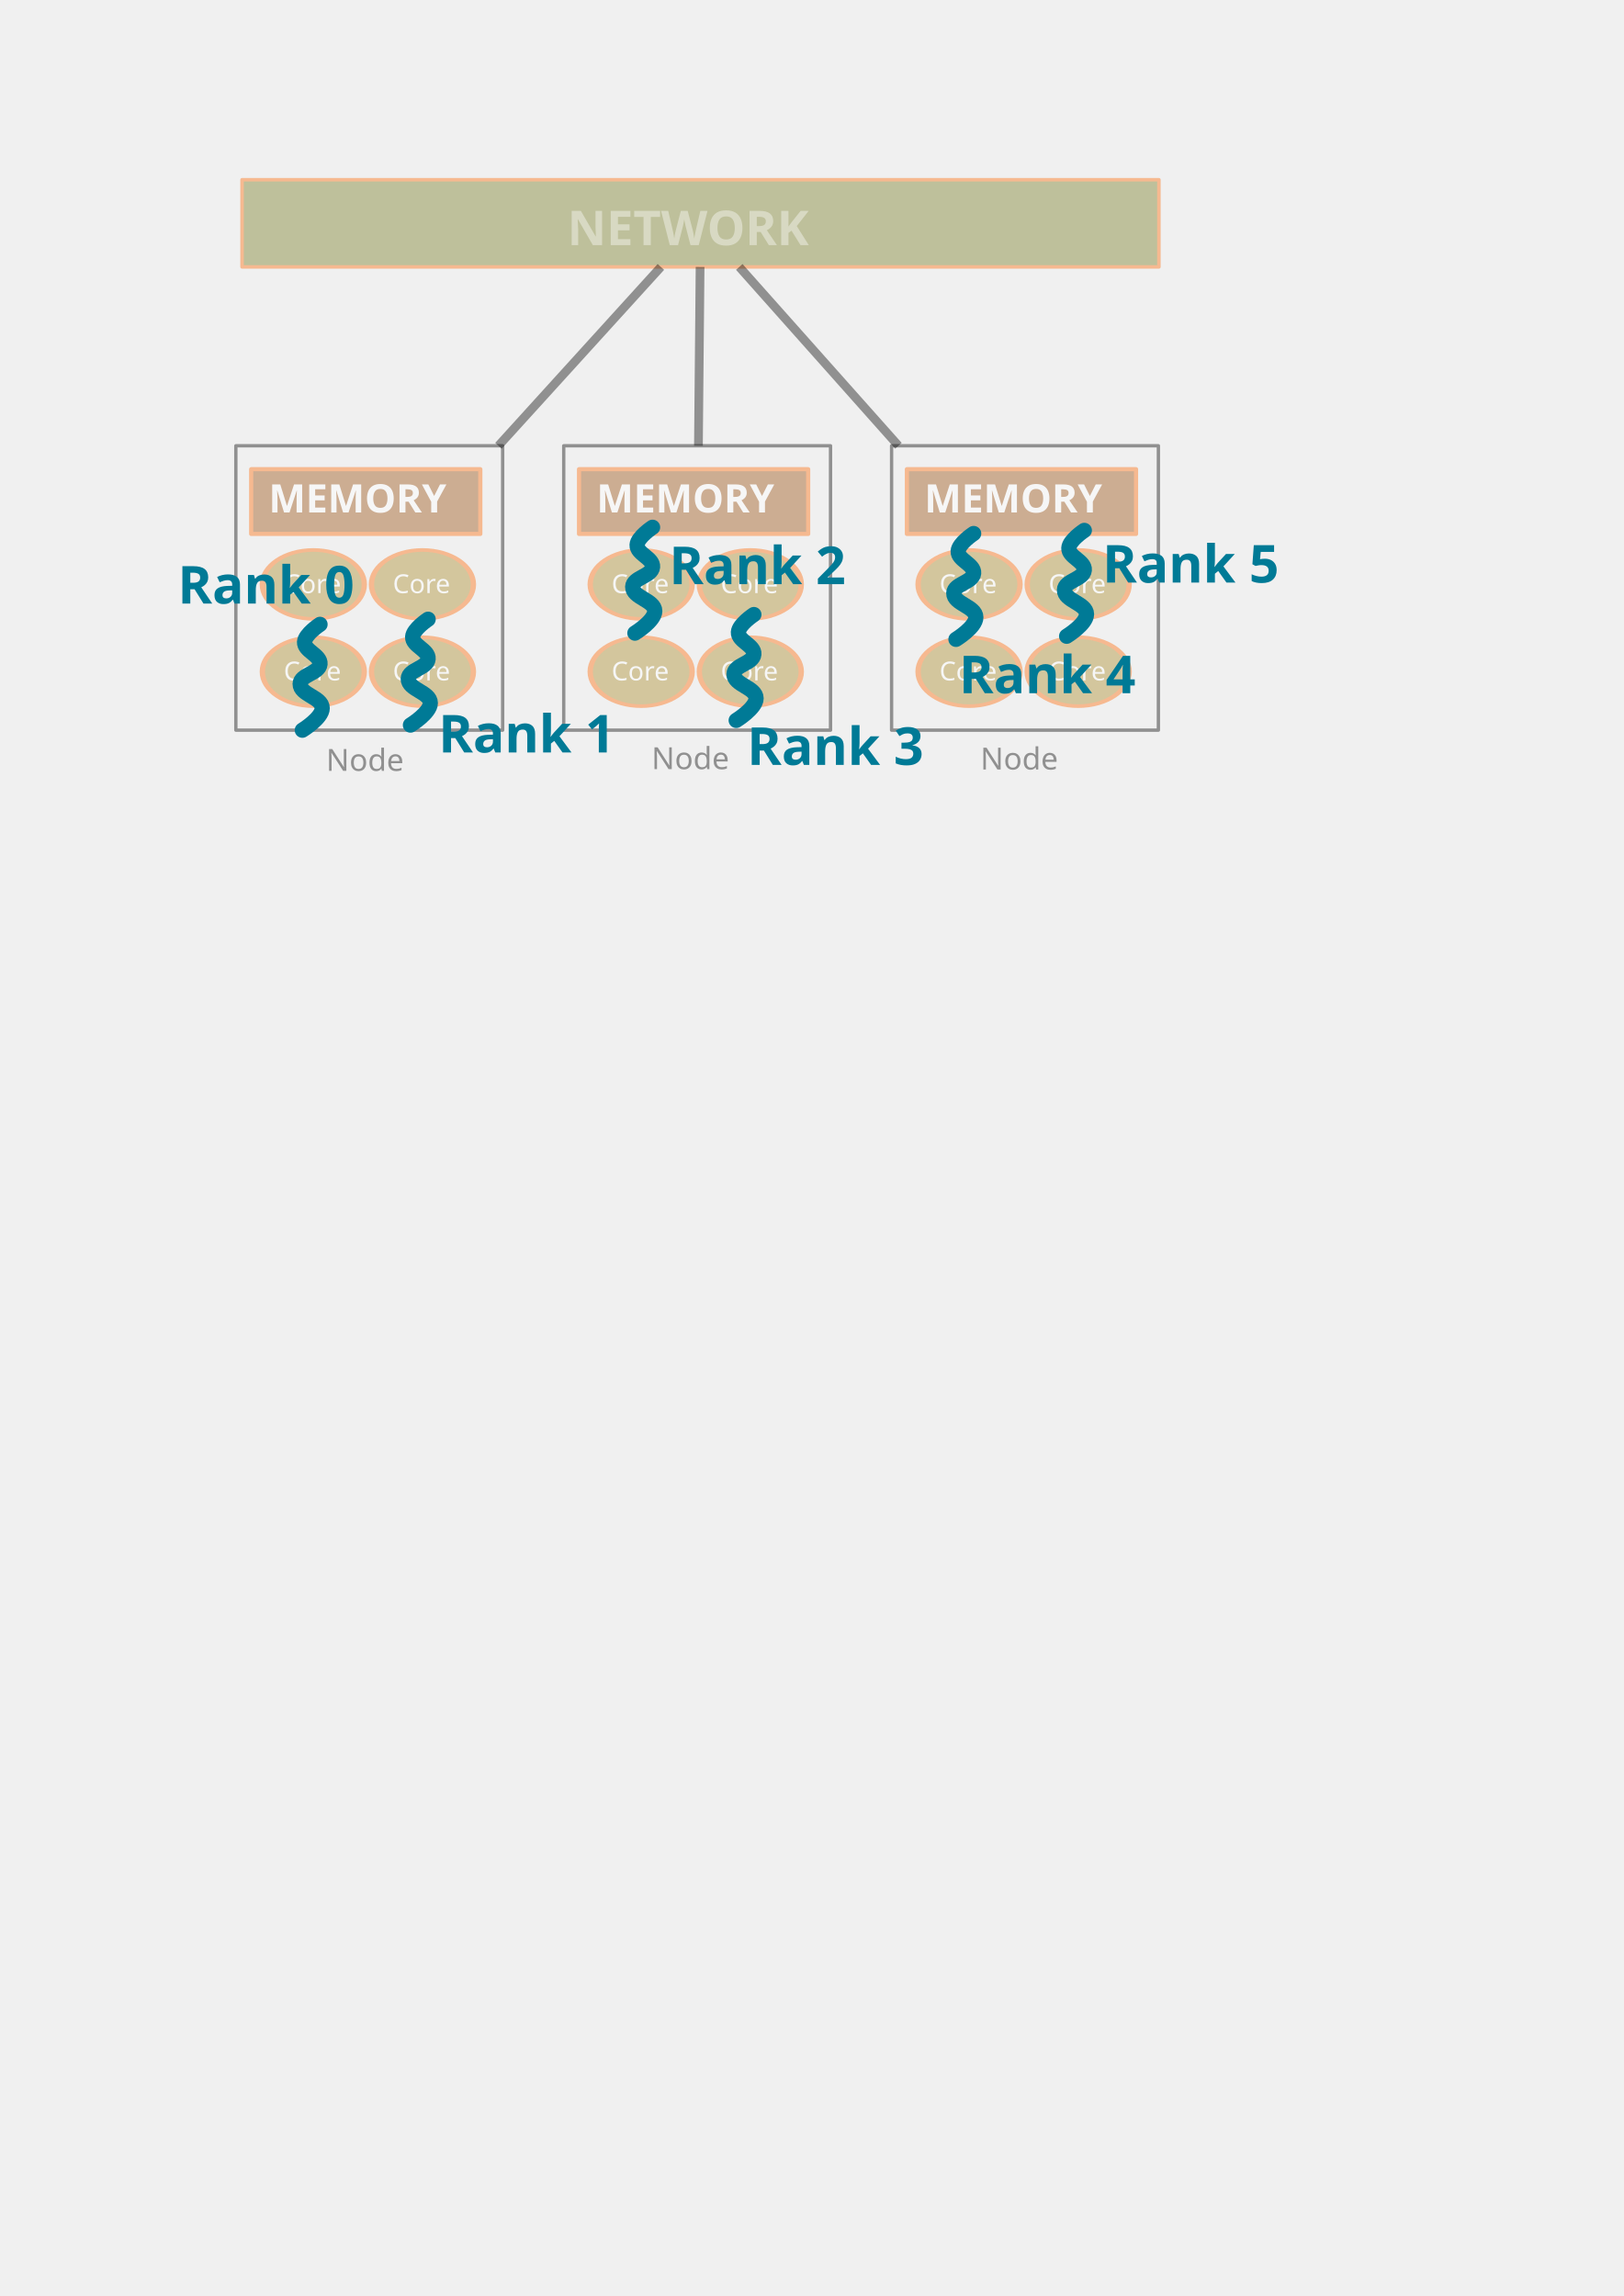
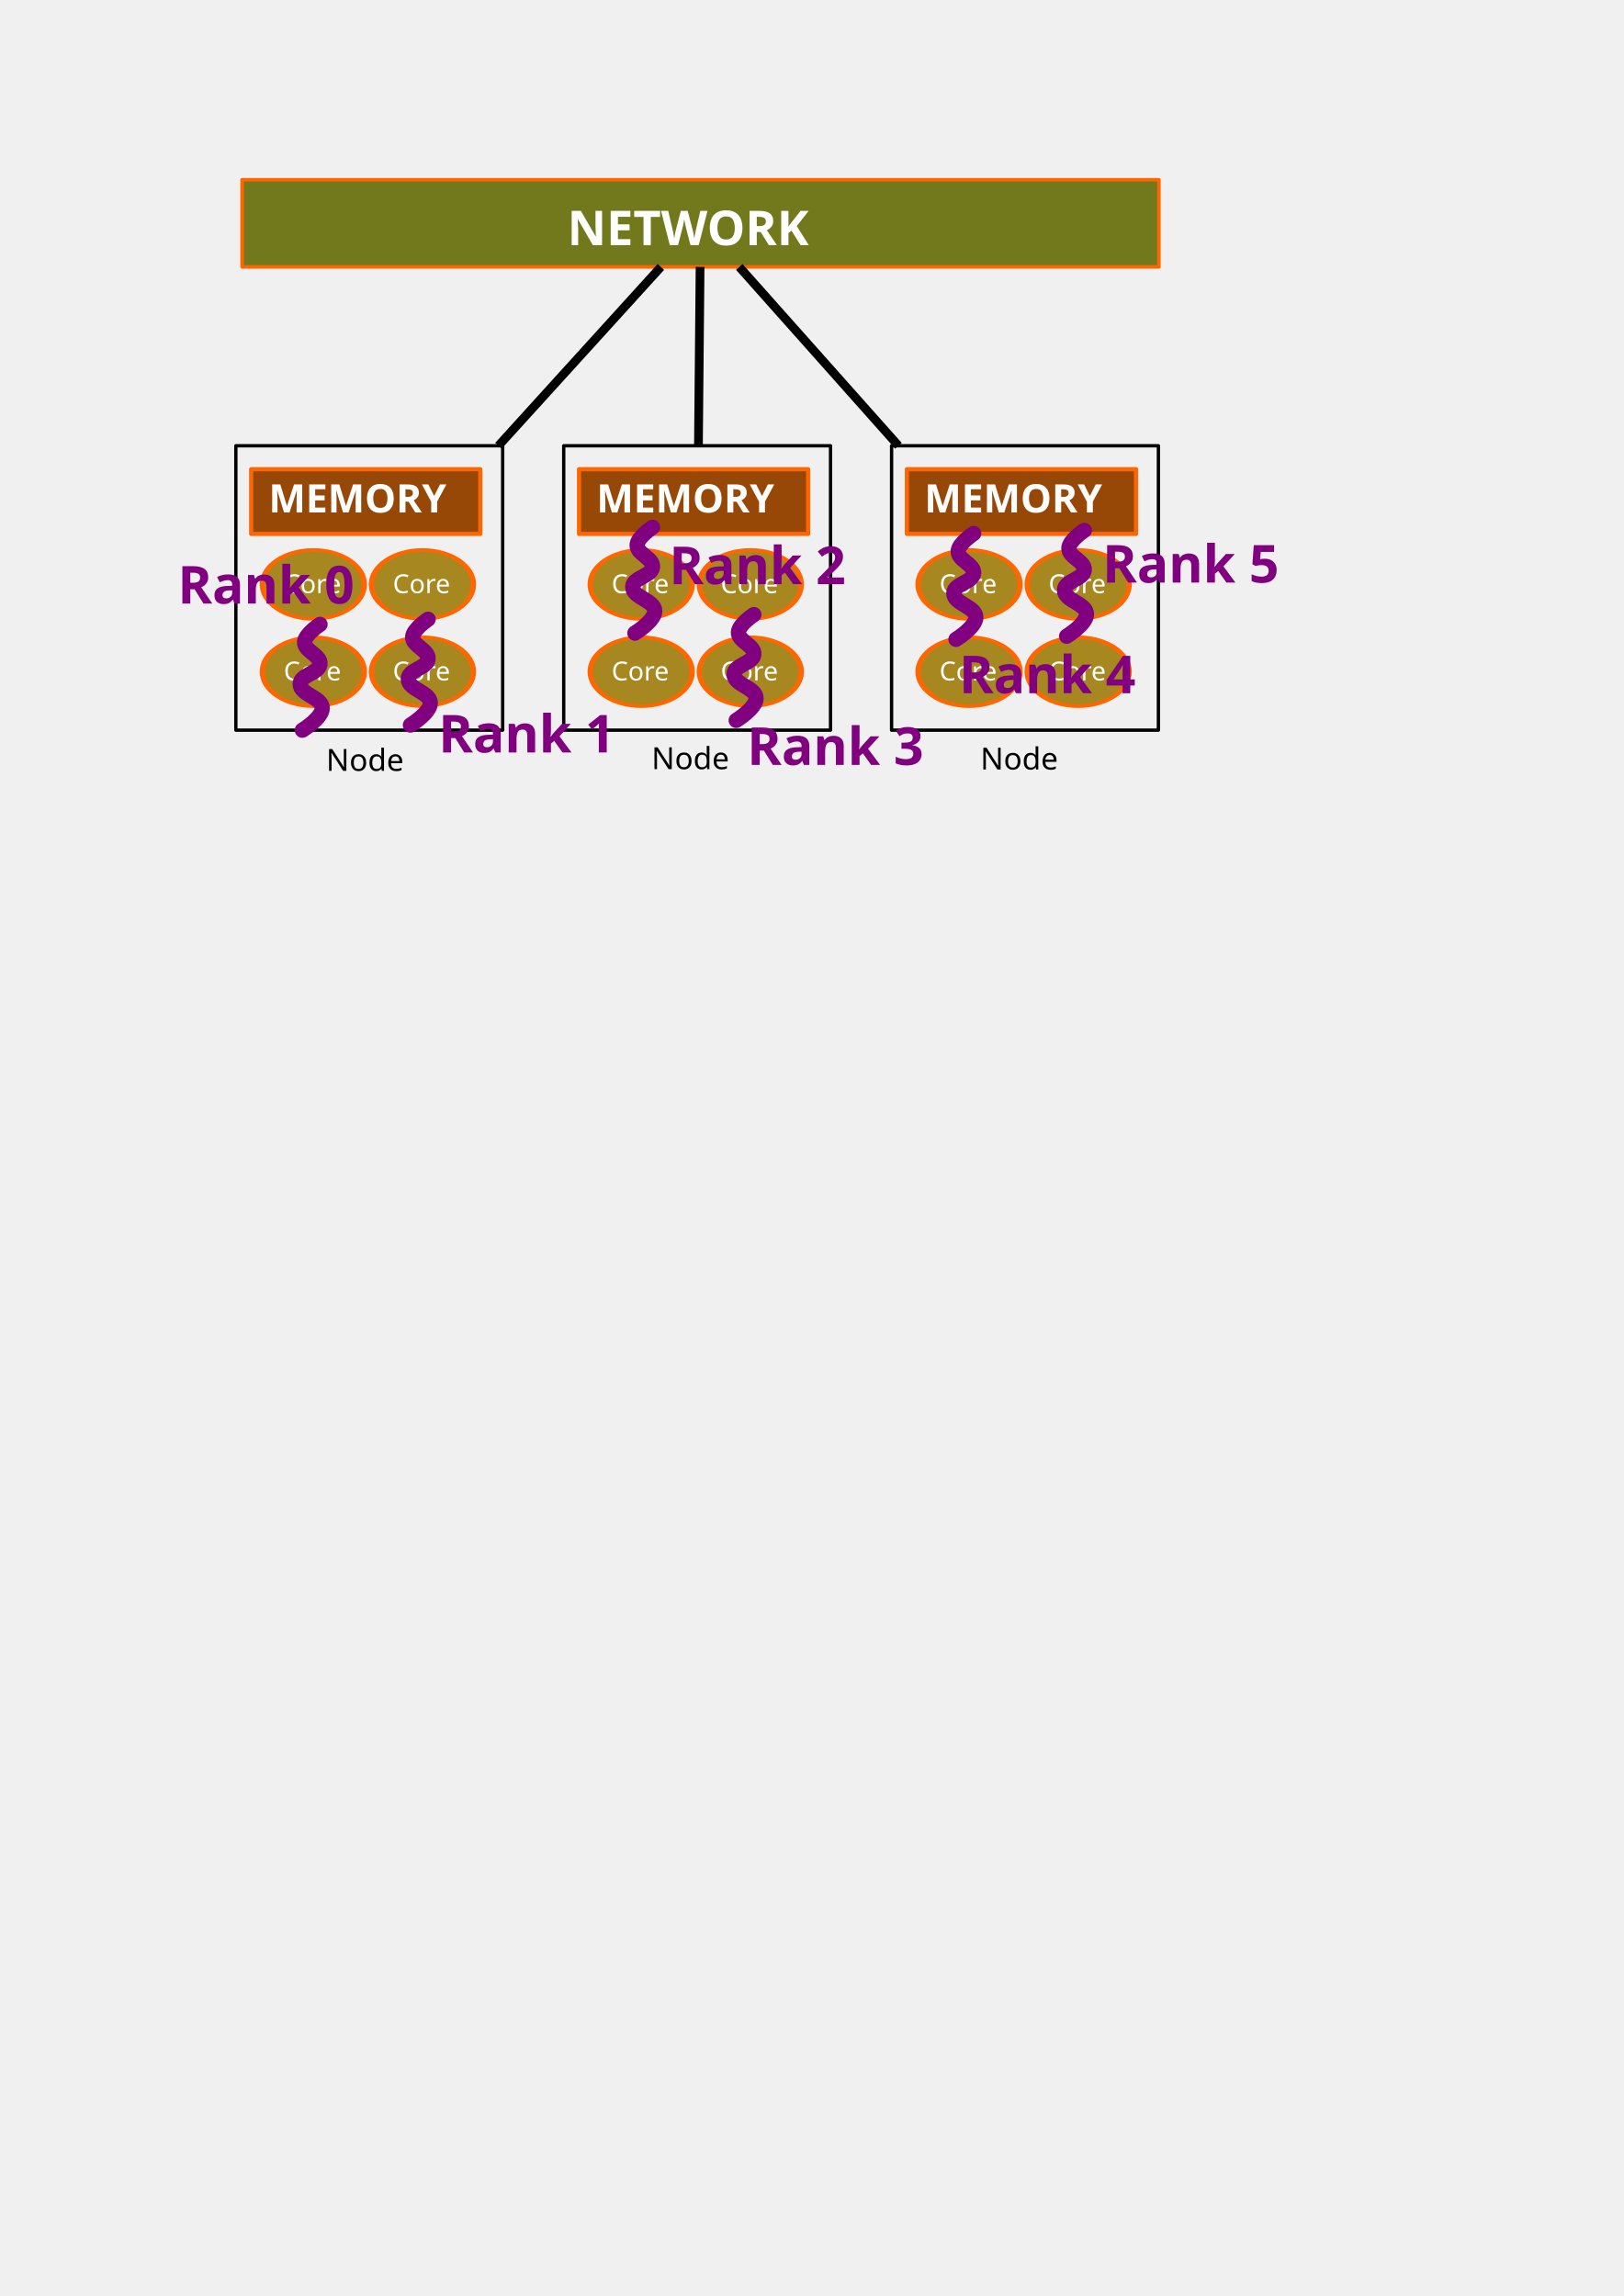
<svg xmlns="http://www.w3.org/2000/svg" width="744.094" height="1052.362" id="svg2" version="1.1">
  <defs id="defs4" />
  <g id="layer1">
-     <rect style="fill:#72791c;fill-opacity:1;fill-rule:evenodd;stroke:#ff6600;stroke-width:1.608;stroke-linecap:round;stroke-linejoin:round;stroke-miterlimit:4;stroke-opacity:1;stroke-dasharray:none;stroke-dashoffset:0;opacity:0.4" id="rect2987" width="420.165" height="39.962" x="110.928" y="82.381" />
-     <text xml:space="preserve" style="font-size:22px;font-style:normal;font-weight:bold;line-height:125%;letter-spacing:0px;word-spacing:0px;fill:#ffffff;fill-opacity:1;stroke:none;font-family:Sans;-inkscape-font-specification:Sans Bold;opacity:0.4" x="260" y="112.362" id="text2989">
+     <rect style="fill:#72791c;fill-opacity:1;fill-rule:evenodd;stroke:#ff6600;stroke-width:1.608;stroke-linecap:round;stroke-linejoin:round;stroke-miterlimit:4;stroke-opacity:1;stroke-dasharray:none;stroke-dashoffset:0;opacity:1" id="rect2987" width="420.165" height="39.962" x="110.928" y="82.381" />
+     <text xml:space="preserve" style="font-size:22px;font-style:normal;font-weight:bold;line-height:125%;letter-spacing:0px;word-spacing:0px;fill:#ffffff;fill-opacity:1;stroke:none;font-family:Sans;-inkscape-font-specification:Sans Bold;opacity:1" x="260" y="112.362" id="text2989">
      <tspan id="tspan2991" x="260" y="112.362">NETWORK</tspan>
    </text>
-     <g id="g3953" transform="translate(0,-0.5050659)" style="opacity:0.4">
+     <g id="g3953" transform="translate(0,-0.5050659)" style="opacity:1">
      <rect y="215.564" x="115.1" height="29.658" width="105.013" id="rect2993" style="fill:#974806;fill-opacity:1;fill-rule:evenodd;stroke:#ff6600;stroke-width:1.912;stroke-linecap:round;stroke-linejoin:round;stroke-miterlimit:4;stroke-opacity:1;stroke-dasharray:none;stroke-dashoffset:0" />
      <text id="text2995" y="235.393" x="123.112" style="font-size:18px;font-style:normal;font-weight:bold;line-height:125%;letter-spacing:0px;word-spacing:0px;fill:#ffffff;fill-opacity:1;stroke:none;font-family:Sans;-inkscape-font-specification:Sans Bold" xml:space="preserve">
        <tspan y="235.393" x="123.112" id="tspan2997">MEMORY</tspan>
      </text>
      <g transform="translate(0,-40)" id="g3005">
        <path style="fill:#a78720;fill-opacity:1;fill-rule:evenodd;stroke:#ff6600;stroke-width:1.57;stroke-linecap:round;stroke-linejoin:round;stroke-miterlimit:4;stroke-opacity:1;stroke-dasharray:none;stroke-dashoffset:0" id="path2999" d="m 150,307.362 c 0,8.284 -6.716,15 -15,15 -8.284,0 -15,-6.716 -15,-15 0,-8.284 6.716,-15 15,-15 8.284,0 15,6.716 15,15 z" transform="matrix(1.557738,0,0,1.052662,-66.70839,-15.17619)" />
        <text xml:space="preserve" style="font-size:12px;font-style:normal;font-weight:normal;line-height:125%;letter-spacing:0px;word-spacing:0px;fill:#ffffff;fill-opacity:1;stroke:none;font-family:Sans" x="130" y="312.362" id="text3001">
          <tspan id="tspan3003" x="130" y="312.362">Core</tspan>
        </text>
      </g>
      <g transform="translate(50,-40)" id="g3005-2">
        <path style="fill:#a78720;fill-opacity:1;fill-rule:evenodd;stroke:#ff6600;stroke-width:1.57;stroke-linecap:round;stroke-linejoin:round;stroke-miterlimit:4;stroke-opacity:1;stroke-dasharray:none;stroke-dashoffset:0" id="path2999-6" d="m 150,307.362 c 0,8.284 -6.716,15 -15,15 -8.284,0 -15,-6.716 -15,-15 0,-8.284 6.716,-15 15,-15 8.284,0 15,6.716 15,15 z" transform="matrix(1.557738,0,0,1.052662,-66.70839,-15.17619)" />
        <text xml:space="preserve" style="font-size:12px;font-style:normal;font-weight:normal;line-height:125%;letter-spacing:0px;word-spacing:0px;fill:#ffffff;fill-opacity:1;stroke:none;font-family:Sans" x="130" y="312.362" id="text3001-8">
          <tspan id="tspan3003-0" x="130" y="312.362">Core</tspan>
        </text>
      </g>
      <g id="g3005-1">
        <path style="fill:#a78720;fill-opacity:1;fill-rule:evenodd;stroke:#ff6600;stroke-width:1.57;stroke-linecap:round;stroke-linejoin:round;stroke-miterlimit:4;stroke-opacity:1;stroke-dasharray:none;stroke-dashoffset:0" id="path2999-8" d="m 150,307.362 c 0,8.284 -6.716,15 -15,15 -8.284,0 -15,-6.716 -15,-15 0,-8.284 6.716,-15 15,-15 8.284,0 15,6.716 15,15 z" transform="matrix(1.557738,0,0,1.052662,-66.70839,-15.17619)" />
        <text xml:space="preserve" style="font-size:12px;font-style:normal;font-weight:normal;line-height:125%;letter-spacing:0px;word-spacing:0px;fill:#ffffff;fill-opacity:1;stroke:none;font-family:Sans" x="130" y="312.362" id="text3001-2">
          <tspan id="tspan3003-03" x="130" y="312.362">Core</tspan>
        </text>
      </g>
      <g transform="translate(50,0)" id="g3005-3">
        <path style="fill:#a78720;fill-opacity:1;fill-rule:evenodd;stroke:#ff6600;stroke-width:1.57;stroke-linecap:round;stroke-linejoin:round;stroke-miterlimit:4;stroke-opacity:1;stroke-dasharray:none;stroke-dashoffset:0" id="path2999-5" d="m 150,307.362 c 0,8.284 -6.716,15 -15,15 -8.284,0 -15,-6.716 -15,-15 0,-8.284 6.716,-15 15,-15 8.284,0 15,6.716 15,15 z" transform="matrix(1.557738,0,0,1.052662,-66.70839,-15.17619)" />
        <text xml:space="preserve" style="font-size:12px;font-style:normal;font-weight:normal;line-height:125%;letter-spacing:0px;word-spacing:0px;fill:#ffffff;fill-opacity:1;stroke:none;font-family:Sans" x="130" y="312.362" id="text3001-7">
          <tspan id="tspan3003-3" x="130" y="312.362">Core</tspan>
        </text>
      </g>
      <rect y="204.824" x="108.086" height="130.35" width="122.269" id="rect3063" style="fill:none;stroke:#000000;stroke-width:1.53;stroke-linecap:round;stroke-linejoin:round;stroke-miterlimit:4;stroke-opacity:1;stroke-dasharray:none;stroke-dashoffset:0" />
    </g>
-     <g id="g3975" transform="translate(-1.757629,0)" style="opacity:0.4">
+     <g id="g3975" transform="translate(-1.757629,0)" style="opacity:1">
      <rect y="215.059" x="267.108" height="29.658" width="105.013" id="rect2993-2" style="fill:#974806;fill-opacity:1;fill-rule:evenodd;stroke:#ff6600;stroke-width:1.912;stroke-linecap:round;stroke-linejoin:round;stroke-miterlimit:4;stroke-opacity:1;stroke-dasharray:none;stroke-dashoffset:0" />
      <text id="text2995-7" y="234.888" x="275.119" style="font-size:18px;font-style:normal;font-weight:bold;line-height:125%;letter-spacing:0px;word-spacing:0px;fill:#ffffff;fill-opacity:1;stroke:none;font-family:Sans;-inkscape-font-specification:Sans Bold" xml:space="preserve">
        <tspan y="234.888" x="275.119" id="tspan2997-1">MEMORY</tspan>
      </text>
      <g transform="translate(152.0077,-40.50508)" id="g3005-18">
        <path style="fill:#a78720;fill-opacity:1;fill-rule:evenodd;stroke:#ff6600;stroke-width:1.57;stroke-linecap:round;stroke-linejoin:round;stroke-miterlimit:4;stroke-opacity:1;stroke-dasharray:none;stroke-dashoffset:0" id="path2999-3" d="m 150,307.362 c 0,8.284 -6.716,15 -15,15 -8.284,0 -15,-6.716 -15,-15 0,-8.284 6.716,-15 15,-15 8.284,0 15,6.716 15,15 z" transform="matrix(1.557738,0,0,1.052662,-66.70839,-15.17619)" />
        <text xml:space="preserve" style="font-size:12px;font-style:normal;font-weight:normal;line-height:125%;letter-spacing:0px;word-spacing:0px;fill:#ffffff;fill-opacity:1;stroke:none;font-family:Sans" x="130" y="312.362" id="text3001-6">
          <tspan id="tspan3003-1" x="130" y="312.362">Core</tspan>
        </text>
      </g>
      <g transform="translate(202.0077,-40.50508)" id="g3005-2-3">
        <path style="fill:#a78720;fill-opacity:1;fill-rule:evenodd;stroke:#ff6600;stroke-width:1.57;stroke-linecap:round;stroke-linejoin:round;stroke-miterlimit:4;stroke-opacity:1;stroke-dasharray:none;stroke-dashoffset:0" id="path2999-6-2" d="m 150,307.362 c 0,8.284 -6.716,15 -15,15 -8.284,0 -15,-6.716 -15,-15 0,-8.284 6.716,-15 15,-15 8.284,0 15,6.716 15,15 z" transform="matrix(1.557738,0,0,1.052662,-66.70839,-15.17619)" />
        <text xml:space="preserve" style="font-size:12px;font-style:normal;font-weight:normal;line-height:125%;letter-spacing:0px;word-spacing:0px;fill:#ffffff;fill-opacity:1;stroke:none;font-family:Sans" x="130" y="312.362" id="text3001-8-0">
          <tspan id="tspan3003-0-9" x="130" y="312.362">Core</tspan>
        </text>
      </g>
      <g id="g3005-1-0" transform="translate(152.0077,-0.5050803)">
        <path style="fill:#a78720;fill-opacity:1;fill-rule:evenodd;stroke:#ff6600;stroke-width:1.57;stroke-linecap:round;stroke-linejoin:round;stroke-miterlimit:4;stroke-opacity:1;stroke-dasharray:none;stroke-dashoffset:0" id="path2999-8-0" d="m 150,307.362 c 0,8.284 -6.716,15 -15,15 -8.284,0 -15,-6.716 -15,-15 0,-8.284 6.716,-15 15,-15 8.284,0 15,6.716 15,15 z" transform="matrix(1.557738,0,0,1.052662,-66.70839,-15.17619)" />
        <text xml:space="preserve" style="font-size:12px;font-style:normal;font-weight:normal;line-height:125%;letter-spacing:0px;word-spacing:0px;fill:#ffffff;fill-opacity:1;stroke:none;font-family:Sans" x="130" y="312.362" id="text3001-2-1">
          <tspan id="tspan3003-03-2" x="130" y="312.362">Core</tspan>
        </text>
      </g>
      <g transform="translate(202.0077,-0.5050803)" id="g3005-3-5">
        <path style="fill:#a78720;fill-opacity:1;fill-rule:evenodd;stroke:#ff6600;stroke-width:1.57;stroke-linecap:round;stroke-linejoin:round;stroke-miterlimit:4;stroke-opacity:1;stroke-dasharray:none;stroke-dashoffset:0" id="path2999-5-5" d="m 150,307.362 c 0,8.284 -6.716,15 -15,15 -8.284,0 -15,-6.716 -15,-15 0,-8.284 6.716,-15 15,-15 8.284,0 15,6.716 15,15 z" transform="matrix(1.557738,0,0,1.052662,-66.70839,-15.17619)" />
        <text xml:space="preserve" style="font-size:12px;font-style:normal;font-weight:normal;line-height:125%;letter-spacing:0px;word-spacing:0px;fill:#ffffff;fill-opacity:1;stroke:none;font-family:Sans" x="130" y="312.362" id="text3001-7-4">
          <tspan id="tspan3003-3-1" x="130" y="312.362">Core</tspan>
        </text>
      </g>
      <rect y="204.319" x="260.094" height="130.35" width="122.269" id="rect3063-5" style="fill:none;stroke:#000000;stroke-width:1.53;stroke-linecap:round;stroke-linejoin:round;stroke-miterlimit:4;stroke-opacity:1;stroke-dasharray:none;stroke-dashoffset:0" />
    </g>
-     <g id="g3997" transform="translate(0,-1.010132)" style="opacity:0.4">
+     <g id="g3997" transform="translate(0,-1.010132)" style="opacity:1">
      <rect y="216.069" x="415.6" height="29.658" width="105.013" id="rect2993-6" style="fill:#974806;fill-opacity:1;fill-rule:evenodd;stroke:#ff6600;stroke-width:1.912;stroke-linecap:round;stroke-linejoin:round;stroke-miterlimit:4;stroke-opacity:1;stroke-dasharray:none;stroke-dashoffset:0" />
      <text id="text2995-3" y="235.898" x="423.612" style="font-size:18px;font-style:normal;font-weight:bold;line-height:125%;letter-spacing:0px;word-spacing:0px;fill:#ffffff;fill-opacity:1;stroke:none;font-family:Sans;-inkscape-font-specification:Sans Bold" xml:space="preserve">
        <tspan y="235.898" x="423.612" id="tspan2997-4">MEMORY</tspan>
      </text>
      <g transform="translate(300.5001,-39.49493)" id="g3005-8">
        <path style="fill:#a78720;fill-opacity:1;fill-rule:evenodd;stroke:#ff6600;stroke-width:1.57;stroke-linecap:round;stroke-linejoin:round;stroke-miterlimit:4;stroke-opacity:1;stroke-dasharray:none;stroke-dashoffset:0" id="path2999-59" d="m 150,307.362 c 0,8.284 -6.716,15 -15,15 -8.284,0 -15,-6.716 -15,-15 0,-8.284 6.716,-15 15,-15 8.284,0 15,6.716 15,15 z" transform="matrix(1.557738,0,0,1.052662,-66.70839,-15.17619)" />
        <text xml:space="preserve" style="font-size:12px;font-style:normal;font-weight:normal;line-height:125%;letter-spacing:0px;word-spacing:0px;fill:#ffffff;fill-opacity:1;stroke:none;font-family:Sans" x="130" y="312.362" id="text3001-4">
          <tspan id="tspan3003-2" x="130" y="312.362">Core</tspan>
        </text>
      </g>
      <g transform="translate(350.5001,-39.49493)" id="g3005-2-7">
        <path style="fill:#a78720;fill-opacity:1;fill-rule:evenodd;stroke:#ff6600;stroke-width:1.57;stroke-linecap:round;stroke-linejoin:round;stroke-miterlimit:4;stroke-opacity:1;stroke-dasharray:none;stroke-dashoffset:0" id="path2999-6-7" d="m 150,307.362 c 0,8.284 -6.716,15 -15,15 -8.284,0 -15,-6.716 -15,-15 0,-8.284 6.716,-15 15,-15 8.284,0 15,6.716 15,15 z" transform="matrix(1.557738,0,0,1.052662,-66.70839,-15.17619)" />
        <text xml:space="preserve" style="font-size:12px;font-style:normal;font-weight:normal;line-height:125%;letter-spacing:0px;word-spacing:0px;fill:#ffffff;fill-opacity:1;stroke:none;font-family:Sans" x="130" y="312.362" id="text3001-8-4">
          <tspan id="tspan3003-0-6" x="130" y="312.362">Core</tspan>
        </text>
      </g>
      <g id="g3005-1-8" transform="translate(300.5001,0.5050749)">
        <path style="fill:#a78720;fill-opacity:1;fill-rule:evenodd;stroke:#ff6600;stroke-width:1.57;stroke-linecap:round;stroke-linejoin:round;stroke-miterlimit:4;stroke-opacity:1;stroke-dasharray:none;stroke-dashoffset:0" id="path2999-8-5" d="m 150,307.362 c 0,8.284 -6.716,15 -15,15 -8.284,0 -15,-6.716 -15,-15 0,-8.284 6.716,-15 15,-15 8.284,0 15,6.716 15,15 z" transform="matrix(1.557738,0,0,1.052662,-66.70839,-15.17619)" />
        <text xml:space="preserve" style="font-size:12px;font-style:normal;font-weight:normal;line-height:125%;letter-spacing:0px;word-spacing:0px;fill:#ffffff;fill-opacity:1;stroke:none;font-family:Sans" x="130" y="312.362" id="text3001-2-4">
          <tspan id="tspan3003-03-3" x="130" y="312.362">Core</tspan>
        </text>
      </g>
      <g transform="translate(350.5001,0.5050749)" id="g3005-3-3">
        <path style="fill:#a78720;fill-opacity:1;fill-rule:evenodd;stroke:#ff6600;stroke-width:1.57;stroke-linecap:round;stroke-linejoin:round;stroke-miterlimit:4;stroke-opacity:1;stroke-dasharray:none;stroke-dashoffset:0" id="path2999-5-8" d="m 150,307.362 c 0,8.284 -6.716,15 -15,15 -8.284,0 -15,-6.716 -15,-15 0,-8.284 6.716,-15 15,-15 8.284,0 15,6.716 15,15 z" transform="matrix(1.557738,0,0,1.052662,-66.70839,-15.17619)" />
        <text xml:space="preserve" style="font-size:12px;font-style:normal;font-weight:normal;line-height:125%;letter-spacing:0px;word-spacing:0px;fill:#ffffff;fill-opacity:1;stroke:none;font-family:Sans" x="130" y="312.362" id="text3001-7-6">
          <tspan id="tspan3003-3-5" x="130" y="312.362">Core</tspan>
        </text>
      </g>
      <rect y="205.329" x="408.586" height="130.35" width="122.269" id="rect3063-0" style="fill:none;stroke:#000000;stroke-width:1.53;stroke-linecap:round;stroke-linejoin:round;stroke-miterlimit:4;stroke-opacity:1;stroke-dasharray:none;stroke-dashoffset:0" />
    </g>
-     <path style="fill:none;stroke:#000000;stroke-width:4;stroke-linecap:butt;stroke-linejoin:miter;stroke-miterlimit:4;stroke-opacity:1;stroke-dasharray:none;opacity:0.4" d="m 228.413,204.319 74.451,-81.976" id="path4019" />
-     <path style="fill:none;stroke:#000000;stroke-width:4;stroke-linecap:butt;stroke-linejoin:miter;stroke-miterlimit:4;stroke-opacity:1;stroke-dasharray:none;opacity:0.4" d="m 320.071,204.319 0.755,-81.976" id="path4021" />
-     <path style="fill:#974806;stroke:#000000;stroke-width:4;stroke-linecap:butt;stroke-linejoin:miter;stroke-miterlimit:4;stroke-opacity:1;stroke-dasharray:none;opacity:0.4" d="M 411.729,204.319 338.789,122.343" id="path4023" />
-     <text xml:space="preserve" style="font-size:14px;font-style:normal;font-weight:normal;line-height:125%;letter-spacing:0px;word-spacing:0px;fill:#000000;fill-opacity:1;stroke:none;font-family:Sans;opacity:0.4" x="149.442" y="353.316" id="text4025">
+     <path style="opacity:1;fill:none;stroke:#000000;stroke-width:4;stroke-linecap:butt;stroke-linejoin:miter;stroke-miterlimit:4;stroke-opacity:1;stroke-dasharray:none" d="m 228.413,204.319 74.451,-81.976" id="path4019" />
+     <path style="opacity:1;fill:none;stroke:#000000;stroke-width:4;stroke-linecap:butt;stroke-linejoin:miter;stroke-miterlimit:4;stroke-opacity:1;stroke-dasharray:none" d="m 320.071,204.319 0.755,-81.976" id="path4021" />
+     <path style="opacity:1;fill:#974806;stroke:#000000;stroke-width:4;stroke-linecap:butt;stroke-linejoin:miter;stroke-miterlimit:4;stroke-opacity:1;stroke-dasharray:none" d="M 411.729,204.319 338.789,122.343" id="path4023" />
+     <text xml:space="preserve" style="font-size:14px;font-style:normal;font-weight:normal;line-height:125%;letter-spacing:0px;word-spacing:0px;fill:#000000;fill-opacity:1;stroke:none;font-family:Sans;opacity:1" x="149.442" y="353.316" id="text4025">
      <tspan id="tspan4027" x="149.442" y="353.316">Node</tspan>
    </text>
-     <text xml:space="preserve" style="font-size:14px;font-style:normal;font-weight:normal;line-height:125%;letter-spacing:0px;word-spacing:0px;fill:#000000;fill-opacity:1;stroke:none;font-family:Sans;opacity:0.4" x="298.567" y="352.536" id="text4025-5">
+     <text xml:space="preserve" style="font-size:14px;font-style:normal;font-weight:normal;line-height:125%;letter-spacing:0px;word-spacing:0px;fill:#000000;fill-opacity:1;stroke:none;font-family:Sans;opacity:1" x="298.567" y="352.536" id="text4025-5">
      <tspan id="tspan4027-7" x="298.567" y="352.536">Node</tspan>
    </text>
-     <text xml:space="preserve" style="font-size:14px;font-style:normal;font-weight:normal;line-height:125%;letter-spacing:0px;word-spacing:0px;fill:#000000;fill-opacity:1;stroke:none;font-family:Sans;opacity:0.4" x="449.283" y="352.698" id="text4025-2">
+     <text xml:space="preserve" style="font-size:14px;font-style:normal;font-weight:normal;line-height:125%;letter-spacing:0px;word-spacing:0px;fill:#000000;fill-opacity:1;stroke:none;font-family:Sans;opacity:1" x="449.283" y="352.698" id="text4025-2">
      <tspan id="tspan4027-8" x="449.283" y="352.698">Node</tspan>
    </text>
-     <path style="fill:none;stroke:#007a96;stroke-width:7;stroke-linecap:round;stroke-linejoin:round;stroke-miterlimit:4;stroke-opacity:1;stroke-dasharray:none" d="m 146.645,286.181 c 0,0 -6.878,4.507 -7.071,8.081 -0.222,4.104 7.43,6.007 7.071,10.102 -0.374,4.269 -8.989,4.807 -9.091,9.091 -0.119,5.004 10.089,6.106 10.102,11.112 0.011,4.53 -9.091,10.102 -9.091,10.102" id="path4097" />
-     <path style="fill:none;stroke:#007a96;stroke-width:7;stroke-linecap:round;stroke-linejoin:round;stroke-miterlimit:4;stroke-opacity:1;stroke-dasharray:none" d="m 196.184,283.833 c 0,0 -6.878,4.507 -7.071,8.081 -0.222,4.104 7.43,6.007 7.071,10.102 -0.374,4.269 -8.989,4.807 -9.091,9.091 -0.119,5.004 10.089,6.106 10.102,11.112 0.011,4.53 -9.091,10.102 -9.091,10.102" id="path4097-9" />
-     <path style="fill:none;stroke:#007a96;stroke-width:7;stroke-linecap:round;stroke-linejoin:round;stroke-miterlimit:4;stroke-opacity:1;stroke-dasharray:none" d="m 299.041,241.69 c 0,0 -6.878,4.507 -7.071,8.081 -0.222,4.104 7.43,6.007 7.071,10.102 -0.374,4.269 -8.989,4.807 -9.091,9.091 -0.119,5.004 10.089,6.106 10.102,11.112 0.011,4.53 -9.091,10.102 -9.091,10.102" id="path4097-7" />
-     <path style="fill:none;stroke:#007a96;stroke-width:7;stroke-linecap:round;stroke-linejoin:round;stroke-miterlimit:4;stroke-opacity:1;stroke-dasharray:none" d="m 345.47,281.69 c 0,0 -6.878,4.507 -7.071,8.081 -0.222,4.104 7.43,6.007 7.071,10.102 -0.374,4.269 -8.989,4.807 -9.091,9.091 -0.119,5.004 10.089,6.106 10.102,11.112 0.011,4.53 -9.091,10.102 -9.091,10.102" id="path4097-6" />
-     <path style="fill:none;stroke:#007a96;stroke-width:7;stroke-linecap:round;stroke-linejoin:round;stroke-miterlimit:4;stroke-opacity:1;stroke-dasharray:none" d="m 446.184,244.547 c 0,0 -6.878,4.507 -7.071,8.081 -0.222,4.104 7.43,6.007 7.071,10.102 -0.374,4.269 -8.989,4.807 -9.091,9.091 -0.119,5.004 10.089,6.106 10.102,11.112 0.011,4.53 -9.091,10.102 -9.091,10.102" id="path4097-5" />
-     <path style="fill:none;stroke:#007a96;stroke-width:7;stroke-linecap:round;stroke-linejoin:round;stroke-miterlimit:4;stroke-opacity:1;stroke-dasharray:none" d="m 496.898,243.119 c 0,0 -6.878,4.507 -7.071,8.081 -0.222,4.104 7.43,6.007 7.071,10.102 -0.374,4.269 -8.989,4.807 -9.091,9.091 -0.119,5.004 10.089,6.106 10.102,11.112 0.011,4.53 -9.091,10.102 -9.091,10.102" id="path4097-91" />
-     <text xml:space="preserve" style="font-size:24px;font-style:normal;font-weight:bold;line-height:125%;letter-spacing:0px;word-spacing:0px;fill:#007a96;fill-opacity:1;stroke:none;font-family:Sans;-inkscape-font-specification:Sans Bold" x="81.429" y="276.648" id="text3172">
+     <path style="fill:none;stroke:#800080;stroke-width:7;stroke-linecap:round;stroke-linejoin:round;stroke-miterlimit:4;stroke-opacity:1;stroke-dasharray:none;opacity:1" d="m 146.645,286.181 c 0,0 -6.878,4.507 -7.071,8.081 -0.222,4.104 7.43,6.007 7.071,10.102 -0.374,4.269 -8.989,4.807 -9.091,9.091 -0.119,5.004 10.089,6.106 10.102,11.112 0.011,4.53 -9.091,10.102 -9.091,10.102" id="path4097" />
+     <path style="fill:none;stroke:#800080;stroke-width:7;stroke-linecap:round;stroke-linejoin:round;stroke-miterlimit:4;stroke-opacity:1;stroke-dasharray:none;opacity:1" d="m 196.184,283.833 c 0,0 -6.878,4.507 -7.071,8.081 -0.222,4.104 7.43,6.007 7.071,10.102 -0.374,4.269 -8.989,4.807 -9.091,9.091 -0.119,5.004 10.089,6.106 10.102,11.112 0.011,4.53 -9.091,10.102 -9.091,10.102" id="path4097-9" />
+     <path style="fill:none;stroke:#800080;stroke-width:7;stroke-linecap:round;stroke-linejoin:round;stroke-miterlimit:4;stroke-opacity:1;stroke-dasharray:none;opacity:1" d="m 299.041,241.69 c 0,0 -6.878,4.507 -7.071,8.081 -0.222,4.104 7.43,6.007 7.071,10.102 -0.374,4.269 -8.989,4.807 -9.091,9.091 -0.119,5.004 10.089,6.106 10.102,11.112 0.011,4.53 -9.091,10.102 -9.091,10.102" id="path4097-7" />
+     <path style="fill:none;stroke:#800080;stroke-width:7;stroke-linecap:round;stroke-linejoin:round;stroke-miterlimit:4;stroke-opacity:1;stroke-dasharray:none;opacity:1" d="m 345.47,281.69 c 0,0 -6.878,4.507 -7.071,8.081 -0.222,4.104 7.43,6.007 7.071,10.102 -0.374,4.269 -8.989,4.807 -9.091,9.091 -0.119,5.004 10.089,6.106 10.102,11.112 0.011,4.53 -9.091,10.102 -9.091,10.102" id="path4097-6" />
+     <path style="fill:none;stroke:#800080;stroke-width:7;stroke-linecap:round;stroke-linejoin:round;stroke-miterlimit:4;stroke-opacity:1;stroke-dasharray:none;opacity:1" d="m 446.184,244.547 c 0,0 -6.878,4.507 -7.071,8.081 -0.222,4.104 7.43,6.007 7.071,10.102 -0.374,4.269 -8.989,4.807 -9.091,9.091 -0.119,5.004 10.089,6.106 10.102,11.112 0.011,4.53 -9.091,10.102 -9.091,10.102" id="path4097-5" />
+     <path style="fill:none;stroke:#800080;stroke-width:7;stroke-linecap:round;stroke-linejoin:round;stroke-miterlimit:4;stroke-opacity:1;stroke-dasharray:none;opacity:1" d="m 496.898,243.119 c 0,0 -6.878,4.507 -7.071,8.081 -0.222,4.104 7.43,6.007 7.071,10.102 -0.374,4.269 -8.989,4.807 -9.091,9.091 -0.119,5.004 10.089,6.106 10.102,11.112 0.011,4.53 -9.091,10.102 -9.091,10.102" id="path4097-91" />
+     <text xml:space="preserve" style="font-size:24px;font-style:normal;font-weight:bold;line-height:125%;letter-spacing:0px;word-spacing:0px;fill:#800080;fill-opacity:1;stroke:none;font-family:Sans;-inkscape-font-specification:Sans Bold;opacity:1" x="81.429" y="276.648" id="text3172">
      <tspan id="tspan3174" x="81.429" y="276.648">Rank 0</tspan>
    </text>
-     <text xml:space="preserve" style="font-size:24px;font-style:normal;font-weight:bold;line-height:125%;letter-spacing:0px;word-spacing:0px;fill:#007a96;fill-opacity:1;stroke:none;font-family:Sans;-inkscape-font-specification:Sans Bold" x="200.918" y="344.881" id="text3172-3">
+     <text xml:space="preserve" style="font-size:24px;font-style:normal;font-weight:bold;line-height:125%;letter-spacing:0px;word-spacing:0px;fill:#800080;fill-opacity:1;stroke:none;font-family:Sans;-inkscape-font-specification:Sans Bold;opacity:1" x="200.918" y="344.881" id="text3172-3">
      <tspan id="tspan3174-1" x="200.918" y="344.881">Rank 1</tspan>
    </text>
-     <text xml:space="preserve" style="font-size:24px;font-style:normal;font-weight:bold;line-height:125%;letter-spacing:0px;word-spacing:0px;fill:#007a96;fill-opacity:1;stroke:none;font-family:Sans;-inkscape-font-specification:Sans Bold" x="306.632" y="267.738" id="text3172-9">
+     <text xml:space="preserve" style="font-size:24px;font-style:normal;font-weight:bold;line-height:125%;letter-spacing:0px;word-spacing:0px;fill:#800080;fill-opacity:1;stroke:none;font-family:Sans;-inkscape-font-specification:Sans Bold;opacity:1" x="306.632" y="267.738" id="text3172-9">
      <tspan id="tspan3174-6" x="306.632" y="267.738">Rank 2</tspan>
    </text>
-     <text xml:space="preserve" style="font-size:24px;font-style:normal;font-weight:bold;line-height:125%;letter-spacing:0px;word-spacing:0px;fill:#007a96;fill-opacity:1;stroke:none;font-family:Sans;-inkscape-font-specification:Sans Bold" x="342.346" y="350.595" id="text3172-2">
+     <text xml:space="preserve" style="font-size:24px;font-style:normal;font-weight:bold;line-height:125%;letter-spacing:0px;word-spacing:0px;fill:#800080;fill-opacity:1;stroke:none;font-family:Sans;-inkscape-font-specification:Sans Bold;opacity:1" x="342.346" y="350.595" id="text3172-2">
      <tspan id="tspan3174-3" x="342.346" y="350.595">Rank 3</tspan>
    </text>
-     <text xml:space="preserve" style="font-size:24px;font-style:normal;font-weight:bold;line-height:125%;letter-spacing:0px;word-spacing:0px;fill:#007a96;fill-opacity:1;stroke:none;font-family:Sans;-inkscape-font-specification:Sans Bold" x="439.489" y="317.738" id="text3172-2-4">
+     <text xml:space="preserve" style="font-size:24px;font-style:normal;font-weight:bold;line-height:125%;letter-spacing:0px;word-spacing:0px;fill:#800080;fill-opacity:1;stroke:none;font-family:Sans;-inkscape-font-specification:Sans Bold;opacity:1" x="439.489" y="317.738" id="text3172-2-4">
      <tspan id="tspan3174-3-3" x="439.489" y="317.738">Rank 4</tspan>
    </text>
-     <text xml:space="preserve" style="font-size:24px;font-style:normal;font-weight:bold;line-height:125%;letter-spacing:0px;word-spacing:0px;fill:#007a96;fill-opacity:1;stroke:none;font-family:Sans;-inkscape-font-specification:Sans Bold" x="505.203" y="267.024" id="text3172-2-3">
+     <text xml:space="preserve" style="font-size:24px;font-style:normal;font-weight:bold;line-height:125%;letter-spacing:0px;word-spacing:0px;fill:#800080;fill-opacity:1;stroke:none;font-family:Sans;-inkscape-font-specification:Sans Bold;opacity:1" x="505.203" y="267.024" id="text3172-2-3">
      <tspan id="tspan3174-3-6" x="505.203" y="267.024">Rank 5</tspan>
    </text>
  </g>
</svg>
